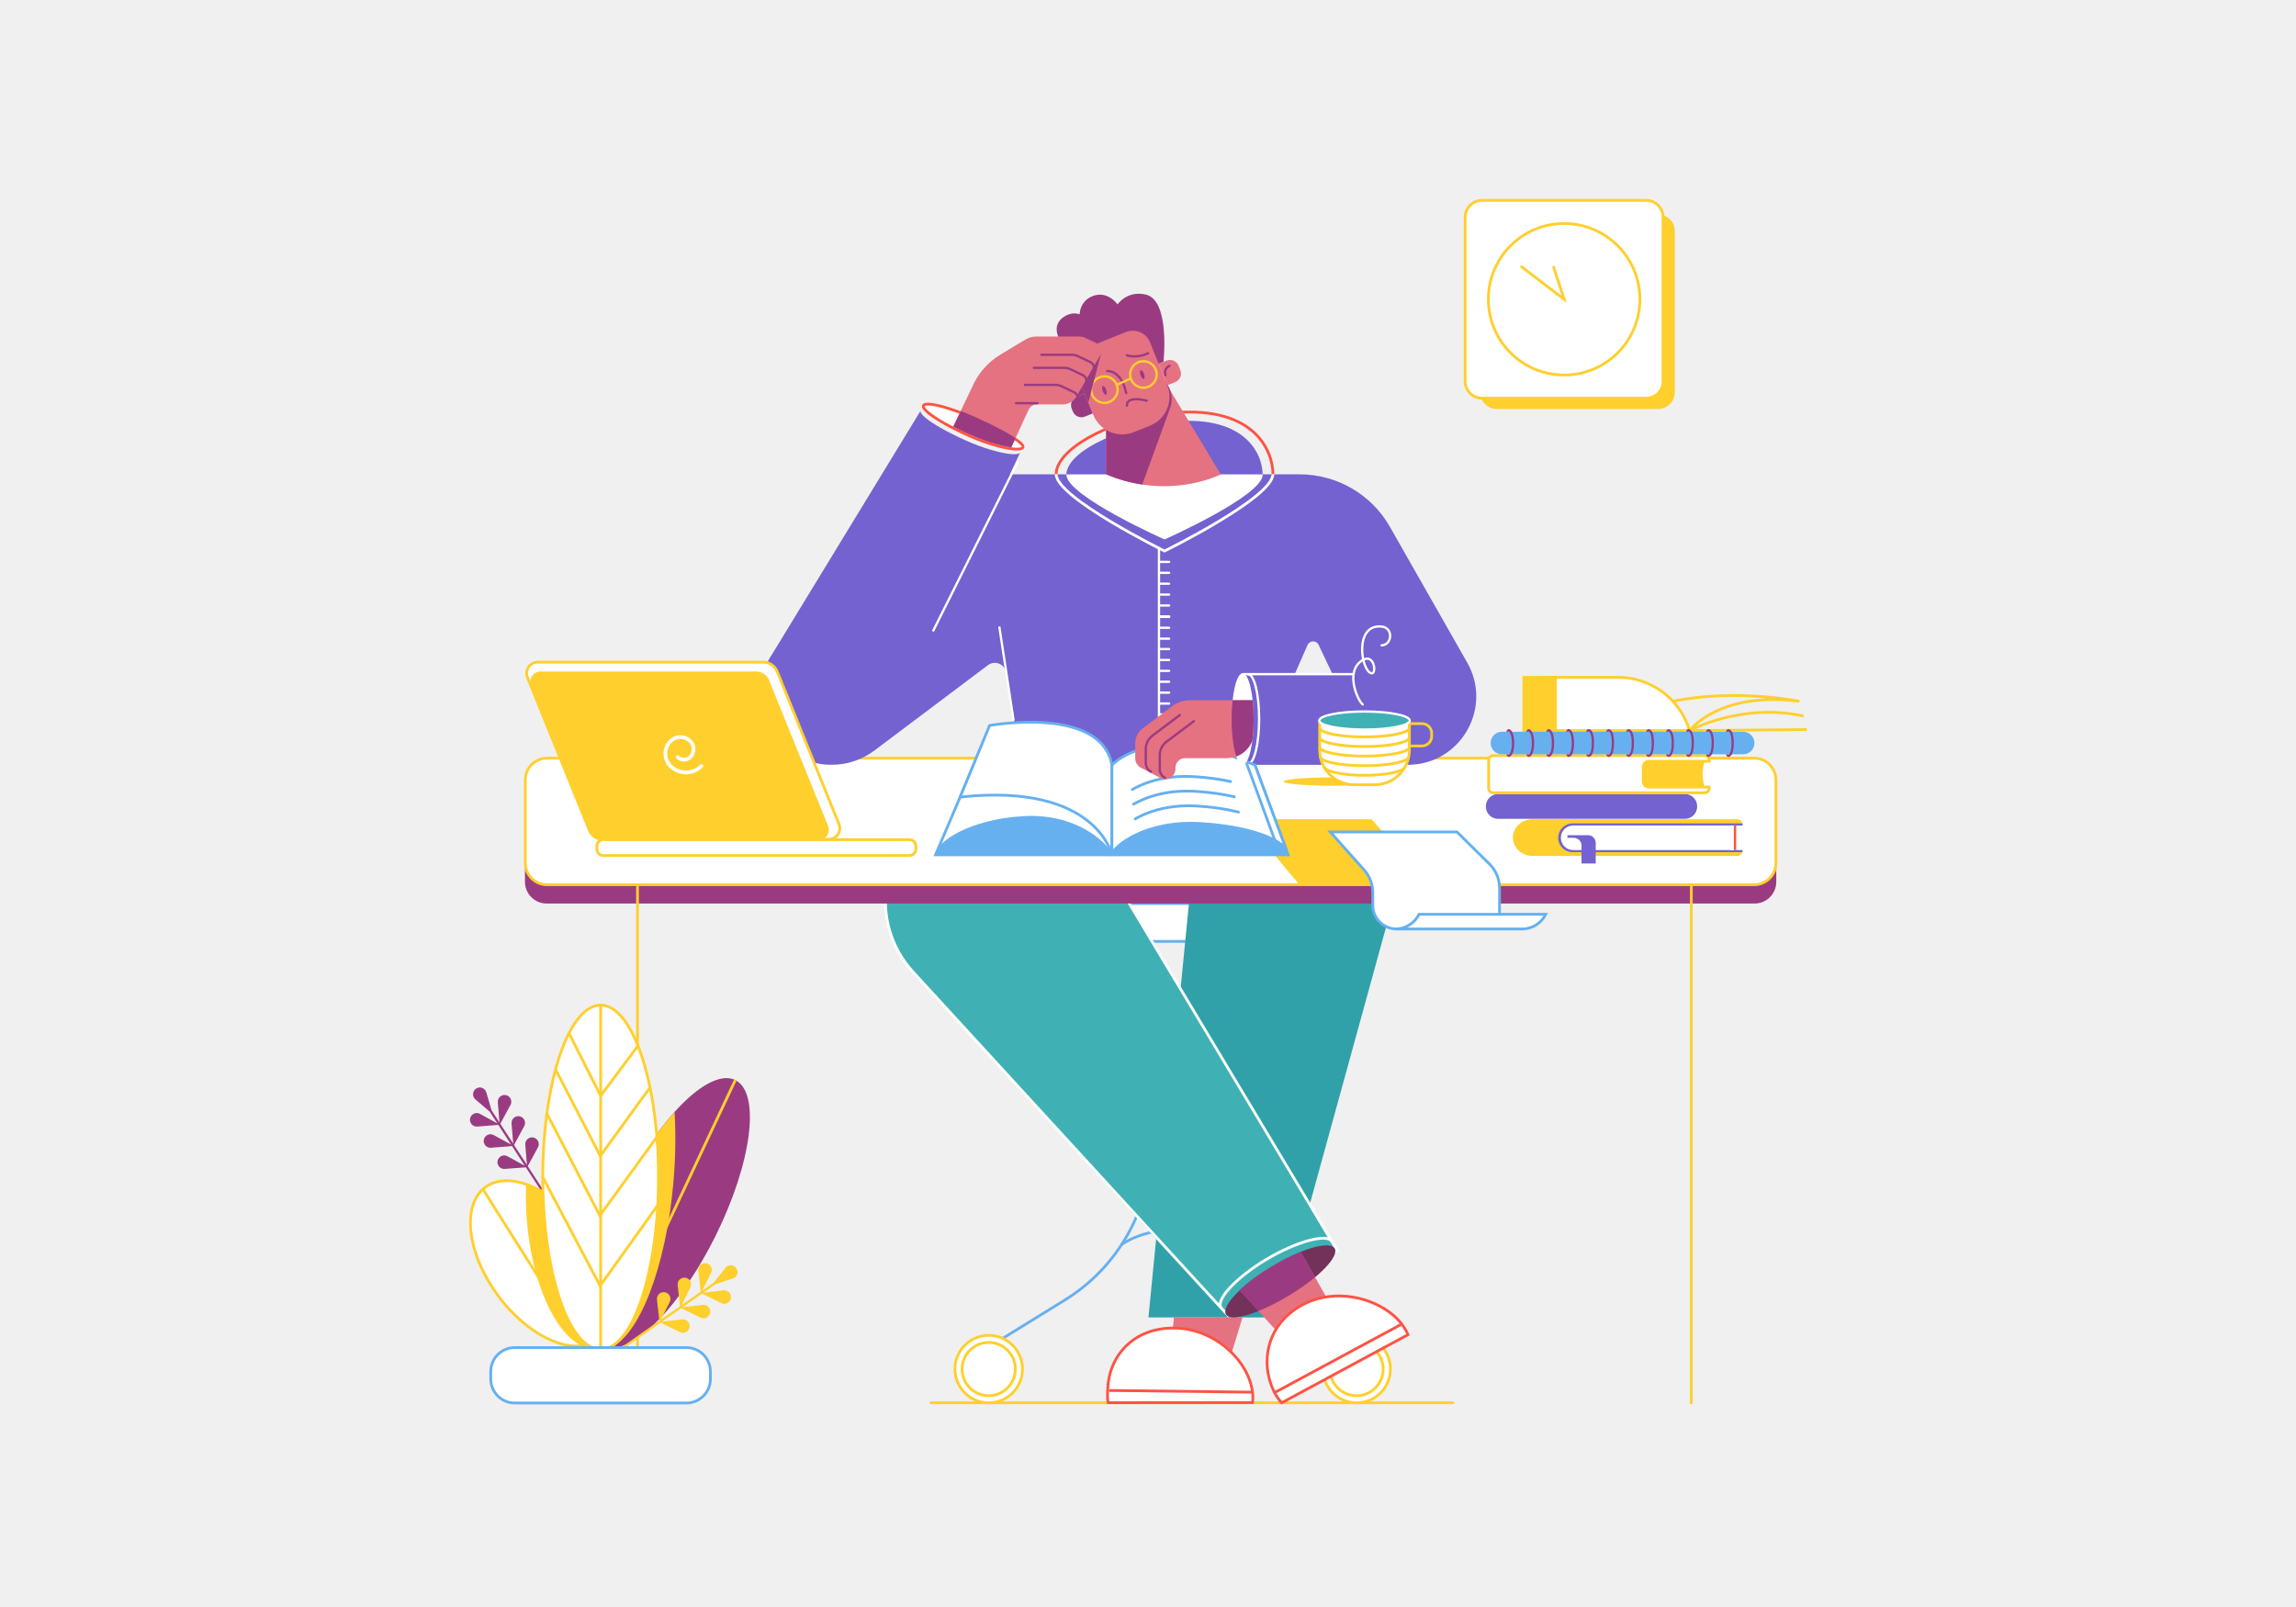
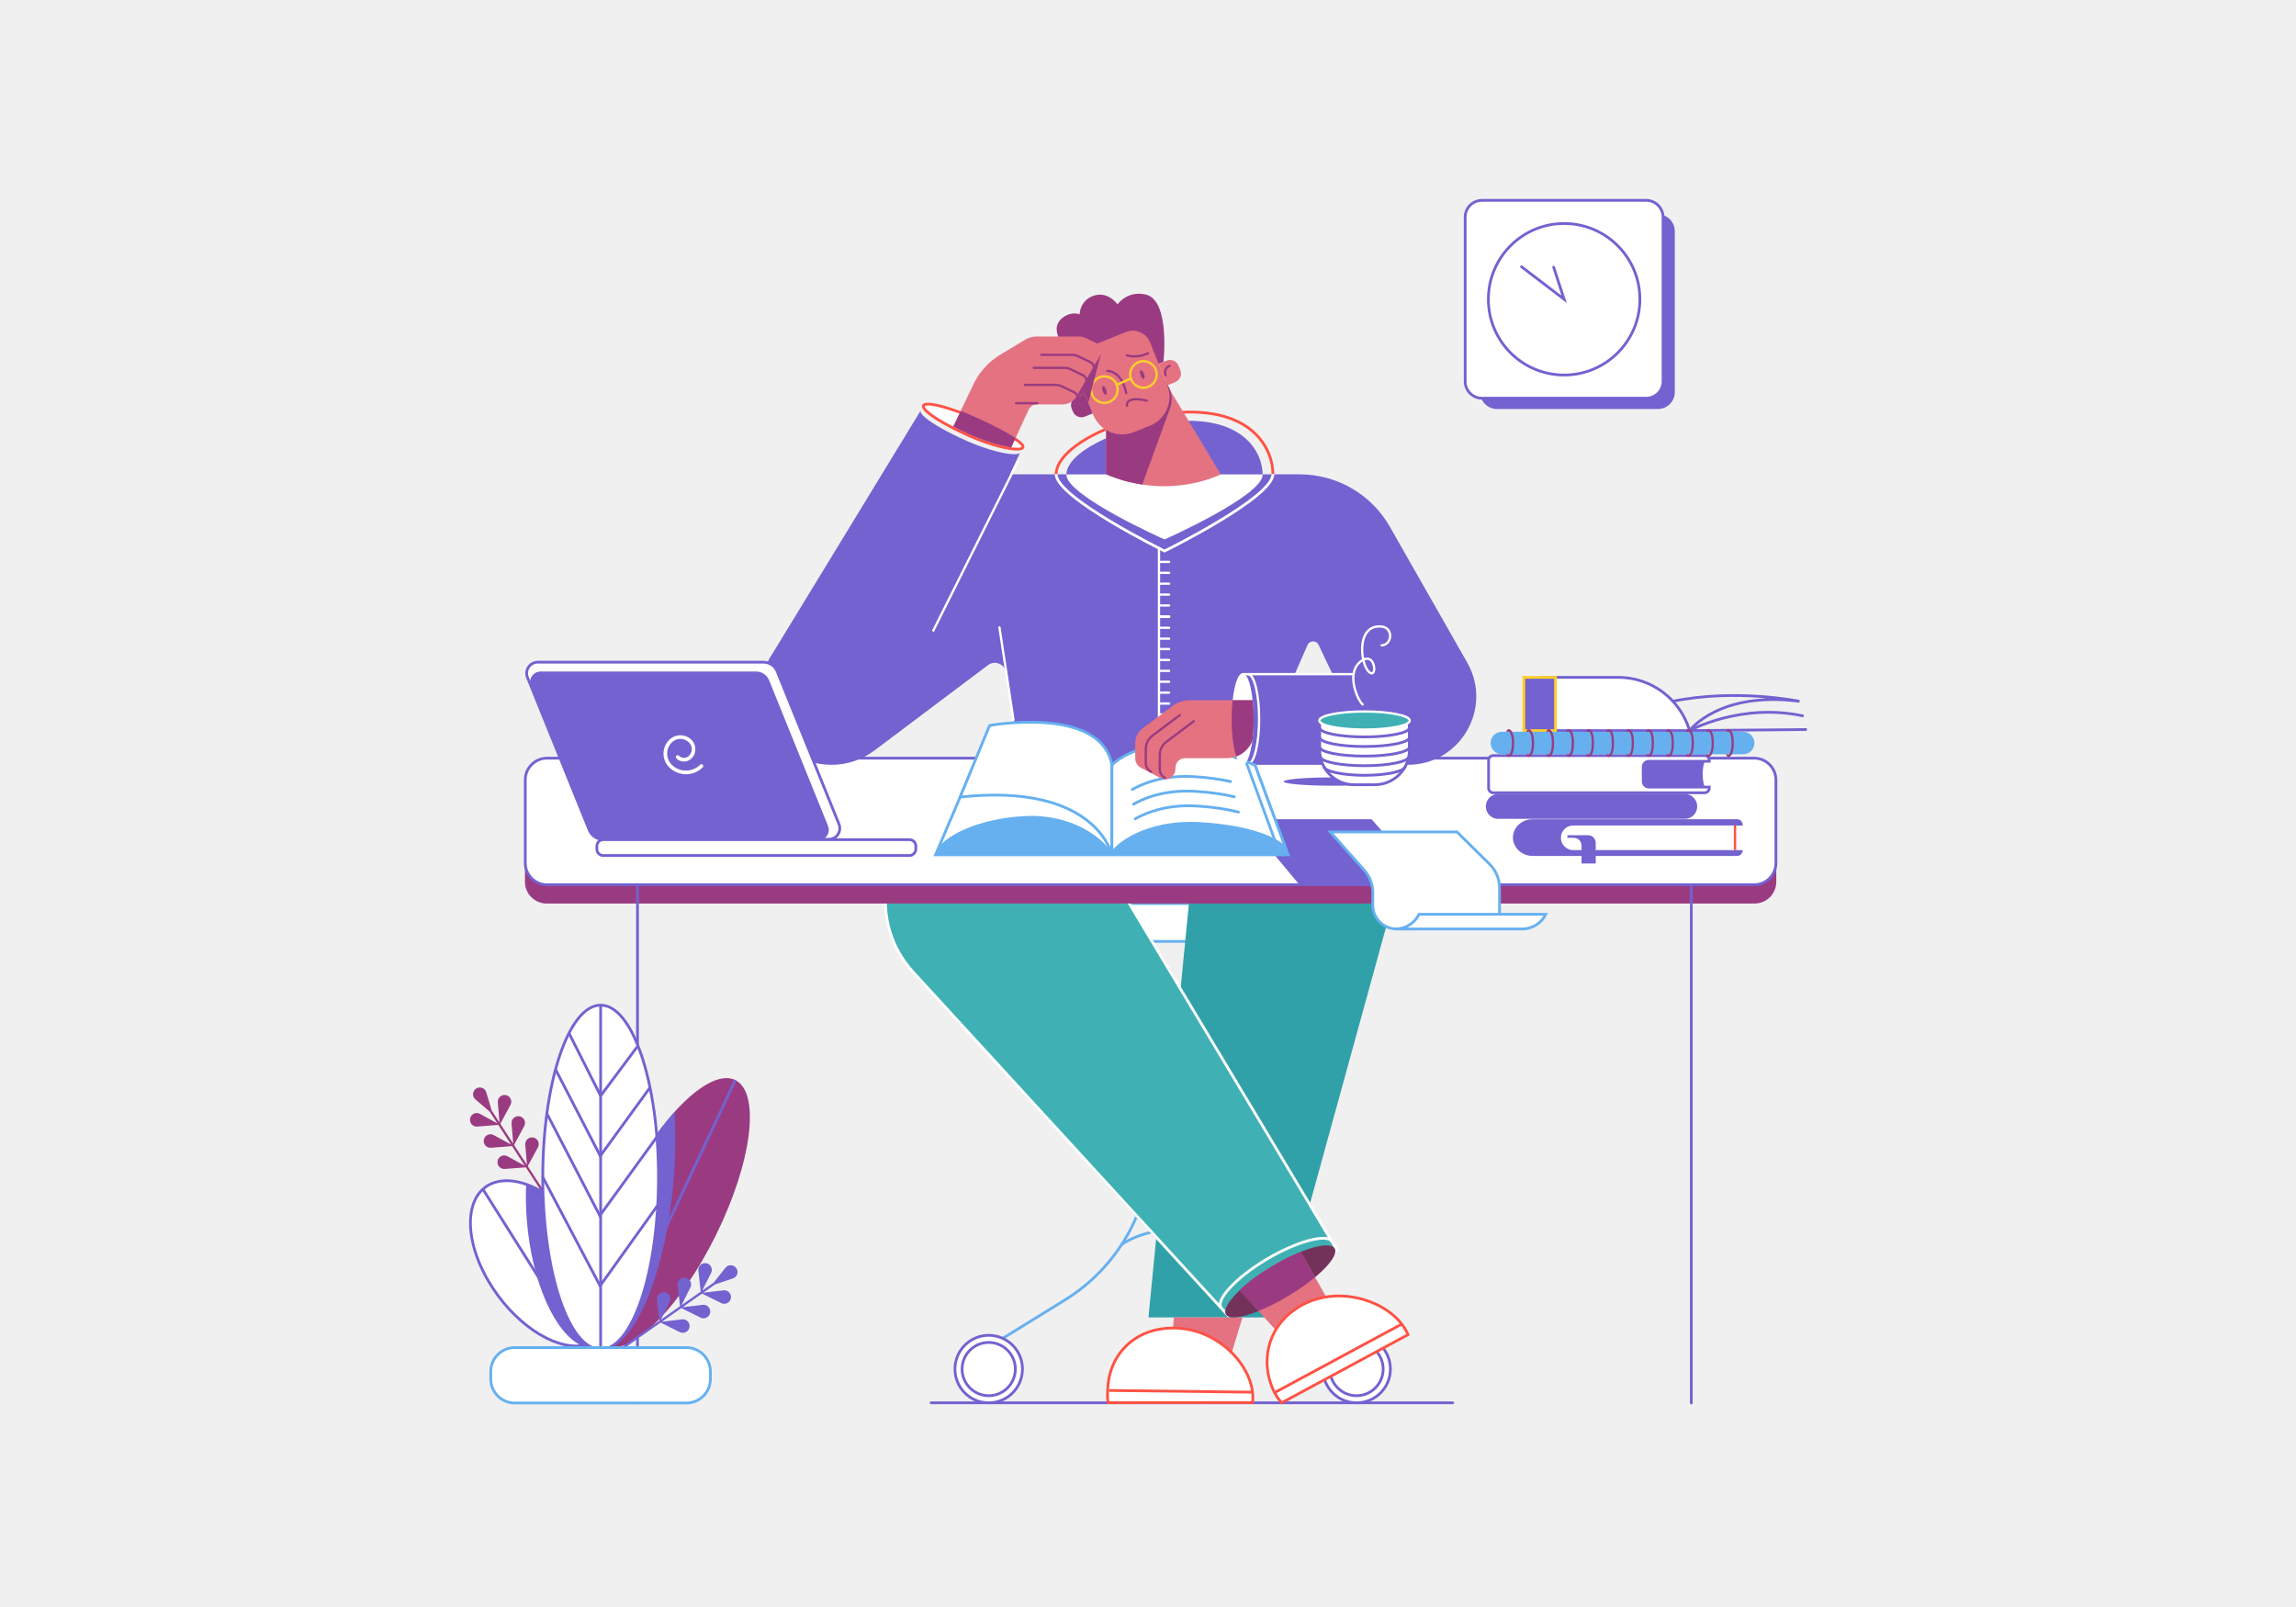
<svg xmlns="http://www.w3.org/2000/svg" version="1.1" id="Слой_1" x="0px" y="0px" viewBox="0 0 5000 3500" style="enable-background:new 0 0 5000 3500;" xml:space="preserve">
  <style type="text/css">
- 	.st0{fill:none;stroke:#FFCF2D;stroke-width:6;stroke-linecap:round;stroke-miterlimit:10;}
+ 	.st0{fill:none;stroke:#7362d0;stroke-width:6;stroke-linecap:round;stroke-miterlimit:10;}
	.st1{fill:none;stroke:#66B0F0;stroke-width:6;stroke-linecap:round;stroke-linejoin:round;stroke-miterlimit:10;}
	.st2{fill:#FFFFFF;stroke:#66B0F0;stroke-width:6;stroke-miterlimit:10;}
- 	.st3{fill:#FFFFFF;stroke:#FFCF2D;stroke-width:6;stroke-miterlimit:10;}
+ 	.st3{fill:#FFFFFF;stroke:#7362d0;stroke-width:6;stroke-miterlimit:10;}
	.st4{fill:#31A1A9;}
	.st5{fill:#E57281;}
	.st6{fill:#FFFFFF;stroke:#FE5244;stroke-width:6;stroke-miterlimit:10;}
	.st7{fill:none;stroke:#FE5244;stroke-width:6;stroke-miterlimit:10;}
	.st8{fill:#3FB1B5;}
	.st9{fill:none;stroke:#FFFFFF;stroke-width:6;stroke-miterlimit:10;}
	.st10{fill:#73325A;}
	.st11{fill:none;stroke:#FE5244;stroke-width:6;stroke-linecap:round;stroke-miterlimit:10;}
	.st12{fill:#9A3B82;}
- 	.st13{fill:#FFCF2D;}
- 	.st14{fill:none;stroke:#FFCF2D;stroke-width:6;stroke-miterlimit:10;}
+ 	.st13{fill:#7362d0;}
+ 	.st14{fill:none;stroke:#7362d0;stroke-width:6;stroke-miterlimit:10;}
	.st15{fill:#7362d0;}
- 	.st16{fill:#FFCF2D;stroke:#FFCF2D;stroke-width:6;stroke-miterlimit:10;}
+ 	.st16{fill:#7362d0;stroke:#FFCF2D;stroke-width:6;stroke-miterlimit:10;}
	.st17{fill:#FFFFFF;}
	.st18{fill:none;stroke:#FE5244;stroke-width:5;stroke-miterlimit:10;}
	.st19{fill:#66B0F0;}
	.st20{fill:none;stroke:#FFFFFF;stroke-width:5;stroke-linecap:round;stroke-miterlimit:10;}
	.st21{fill:none;stroke:#FFFFFF;stroke-width:5;stroke-miterlimit:10;}
	.st22{fill:#FFFFFF;stroke:#66B0F0;stroke-width:6;stroke-linejoin:round;stroke-miterlimit:10;}
	.st23{fill:none;stroke:#66B0F0;stroke-width:6;stroke-miterlimit:10;}
	.st24{fill:none;stroke:#9A3B82;stroke-width:5;stroke-linecap:round;stroke-miterlimit:10;}
	.st25{fill:none;stroke:#FFCF2D;stroke-width:5;stroke-linecap:round;stroke-miterlimit:10;}
	.st26{fill:#3FB1B5;stroke:#FFFFFF;stroke-width:5;stroke-miterlimit:10;}
</style>
  <g id="CHARACTER_x27_S_LEGS">
    <line id="SHADOW" class="st0" x1="2027.7" y1="3055.3" x2="3163.7" y2="3055.3" />
    <g id="CHAIR">
      <path class="st1" d="M2595.3,2050.4v445c0,137,71,264.2,187.6,336.1l164.1,101.2" />
      <path class="st1" d="M2506.4,2050.4v445c0,137-71,264.2-187.6,336.1l-164.1,101.2" />
      <path class="st2" d="M2446.7,2050.4h200.1c17.7,0,32-14.3,32-32v-50.5h-264.1v50.5C2414.7,2036.1,2429,2050.4,2446.7,2050.4z" />
      <path class="st3" d="M2954.4,3055.3c-40.6,0-73.5-32.9-73.5-73.5c0-40.6,32.9-73.5,73.5-73.5c40.6,0,73.5,32.9,73.5,73.5    C3027.9,3022.4,2995,3055.3,2954.4,3055.3" />
      <path class="st3" d="M2153.1,3055.3c-40.6,0-73.5-32.9-73.5-73.5c0-40.6,32.9-73.5,73.5-73.5c40.6,0,73.5,32.9,73.5,73.5    C2226.6,3022.4,2193.7,3055.3,2153.1,3055.3" />
      <path class="st3" d="M2153.1,3039.8c-32,0-58-26-58-58s26-58,58-58c32,0,58,26,58,58S2185.1,3039.8,2153.1,3039.8" />
      <path class="st3" d="M2954.1,3039.8c-32,0-58-26-58-58s26-58,58-58c32,0,58,26,58,58S2986.1,3039.8,2954.1,3039.8" />
      <path class="st1" d="M2442.8,2710.4c0,0,95.2-69.8,216.3,0" />
    </g>
    <g id="RIGHT_LEG">
      <path class="st4" d="M2593,1928l-92,941.3h283.5l233.1-847c42.9-138.2-49.4-278.8-193.1-279.1h-20    C2698.1,1742.9,2607.9,1821.8,2593,1928z" />
      <path class="st5" d="M2556.4,2869.3h149.4l-23.5,76.9c-29.5-29.4-70.6-50.6-115.5-53.3c-4.2-0.3-8.3-0.4-12.4-0.4L2556.4,2869.3z" />
      <path class="st6" d="M2727.8,3054.7c7.8-72.4-68.6-156.2-161.1-161.9c-92.5-5.7-149.6,55.4-154.1,128c-0.7,11-1.7,24.4,0.7,34.2    L2727.8,3054.7z" />
      <polyline class="st7" points="2415.3,3028.4 2415.3,3028.4 2727.8,3032.1   " />
    </g>
    <g id="LEFT_LEG">
      <path class="st8" d="M2673.6,2869.3l236.5-144l-528.8-885.9c-66.9-106.1-236.7-138.9-343.8-73.7l0,0    c-123.5,75.2-147.7,244.3-50.3,351.1L2673.6,2869.3z" />
      <path class="st9" d="M2674.6,2865.3l237.5-142l-529.8-883.9c-66.9-106.1-236.7-138.9-343.8-73.7l0,0    c-123.5,75.2-147.7,244.3-50.3,351.1L2674.6,2865.3z" />
      <path class="st10" d="M2906.4,2719c-10.5-17.4-72,0.3-137.4,39.7c-65.4,39.3-109.7,86.7-99.2,104.1s71.8-1.7,137.2-41    C2872.3,2782.5,2916.8,2736.5,2906.4,2719z" />
      <path class="st5" d="M2892,2831.6l-110.4,69.4l-31.2-35l-9.5-10.7l-39.6-44.4c17-17.4,40.3-35.8,67.8-52.2    c22.2-13.3,44.1-23.9,63.9-31.1l30.9,54.3l6.8,11.9L2892,2831.6z" />
      <path class="st6" d="M3066.2,2906.9l-275,148.3h0c-6.9-7.4-12.8-16.1-17.5-26c-4-8.3-7.1-17-9.5-25.8    c-16.2-60.8,6.7-130.5,79.8-165.3c64.5-30.7,144.8-13.1,191.2,27.3C3048.9,2877.5,3059.7,2891.6,3066.2,2906.9z" />
      <line class="st11" x1="3051.5" y1="2884.4" x2="2776.4" y2="3032.7" />
      <path class="st12" d="M2863.7,2781.8c-15.8,13.2-35.2,27-56.9,40c-23.2,14-46,25.4-66.1,33.5l-41.6-44.4    c17-17.4,42.3-35.8,69.8-52.2c22.2-13.3,44.1-24.9,63.9-32.1L2863.7,2781.8z" />
      <path class="st9" d="M2900.3,2703.6c-10.5-17.4-76.9-0.1-143.4,39.9c-66.5,40-108.7,86.9-98.2,104.3" />
    </g>
  </g>
  <g id="TABLE">
    <path class="st12" d="M3820.9,1967.9c26.1,0,47.3-21.2,47.3-47.3v-181c0-26.1-21.2-47.3-47.3-47.3H1190.5   c-26.1,0-47.3,21.2-47.3,47.3v181c0,26.1,21.2,47.3,47.3,47.3H3820.9z" />
    <path class="st3" d="M3820.1,1651.3H1191.2c-26.1,0-47.3,21.2-47.3,47.3v181c0,26.1,21.2,47.3,47.3,47.3h2628.9   c26.1,0,47.3-21.2,47.3-47.3v-181C3867.4,1672.5,3846.2,1651.3,3820.1,1651.3z" />
    <line class="st0" x1="3683.2" y1="1927.1" x2="3683.2" y2="3055.7" />
    <line class="st0" x1="1388.3" y1="1927.1" x2="1388.3" y2="3055.7" />
  </g>
  <g id="PLANT">
    <g>
      <g>
        <path class="st12" d="M1301.9,2774.8l-4.2,2.7l-152.6-235.1l-45.9,3.5c-9.8,0.8-17.6-8.1-15.6-17.8c2.1-9.6,12.8-14.6,21.5-9.8     l37.7,20.7l-27.7-42.8l-45.9,3.6c-9.8,0.8-17.6-8.2-15.5-17.8c2.1-9.6,12.8-14.6,21.5-9.8l37.7,20.6l-27.7-42.8l-45.9,3.6     c-9.8,0.8-17.6-8.2-15.5-17.8c2.1-9.6,12.8-14.6,21.5-9.8l37.7,20.7l-16.7-25.7l-31-26.5c-7.5-6.4-6.7-18.2,1.5-23.6     c8.3-5.4,19.4-1.3,22.2,8.2l11.5,39.1l17.2,26.5l-3.6-44c-0.8-9.8,8.1-17.6,17.7-15.6c9.6,2,14.6,12.8,9.9,21.4l-22.2,41     l28.1,43.3l-3.6-43.9c-0.8-9.8,8.1-17.6,17.7-15.6c9.6,2,14.6,12.8,9.9,21.4l-22.2,41l28.1,43.3l-3.6-43.9     c-0.8-9.8,8.1-17.7,17.7-15.6c9.6,2,14.6,12.8,9.9,21.4l-22.2,41L1301.9,2774.8z" />
      </g>
    </g>
    <g>
      <path class="st12" d="M1558.3,2691.7c-73.3,147.7-172.3,250.4-230.8,243.3c-4.8-0.6-9.3-1.9-13.5-4    c-55.6-27.6-36.4-179.5,43-339.3c34-68.5,73.5-127.2,111.9-169.9c51.3-56.9,100.6-85.2,132.4-69.4    C1656.9,2380,1637.6,2531.9,1558.3,2691.7z" />
      <path class="st13" d="M1466.5,2575c-16.3,187.2-76.2,338.2-138.9,360c-4.8-0.6-9.3-1.9-13.5-4c-55.6-27.6-36.4-179.5,43-339.3    c34-68.5,73.5-127.2,111.9-169.9C1471.8,2468.9,1471.2,2520.8,1466.5,2575z" />
      <line class="st14" x1="1601.3" y1="2352.4" x2="1327.6" y2="2935" />
    </g>
    <g>
      <g>
        <path class="st13" d="M1596.1,2784.4l-38.7,13l-25.8,18.1l43.8-5.2c9.8-1.2,17.9,7.4,16.3,17.1v0c-1.7,9.7-12.2,15.1-21.1,10.7     l-41.8-20.7l-42.3,29.7l43.8-5.2c9.8-1.2,17.9,7.4,16.3,17.1c-1.7,9.7-12.2,15.1-21.1,10.7l-41.8-20.7l-42.2,29.7l43.8-5.2     c9.8-1.2,17.9,7.4,16.2,17.1c-1.7,9.7-12.2,15.1-21.1,10.7l-41.8-20.7l-77.3,54.3h-8.7l83.3-58.5l-5.2-45.7     c-1.1-9.8,7.5-17.9,17.2-16.2c9.7,1.7,15,12.3,10.6,21.1l-19.3,38.5l41.7-29.3l-5.2-45.7c-1.1-9.8,7.5-17.9,17.2-16.2     c9.7,1.7,15,12.3,10.6,21.1l-19.2,38.4l41.7-29.3l-5.2-45.7c-1.1-9.8,7.5-17.9,17.2-16.2c9.7,1.7,15,12.3,10.6,21.1l-19.3,38.5     l25.1-17.6l25.3-32c6.1-7.7,18-7.4,23.6,0.7C1609.2,2770,1605.5,2781.3,1596.1,2784.4z" />
      </g>
    </g>
    <g>
      <path class="st3" d="M1282.4,2927.2c-5,1.7-10.3,2.9-15.7,3.6c-63,8.2-150-50.6-202.6-139.9c-57.1-97-51.9-193.2,11.6-215    c20.6-7.1,44.9-5.4,70.1,3.4c52.6,18.3,109.6,67.3,148.2,132.8C1351,2809.2,1345.8,2905.4,1282.4,2927.2z" />
      <path class="st13" d="M1282.4,2927.2c-5,1.7-10.3,2.9-15.7,3.6c-58.2-26.4-108.8-138.2-119.5-274c-2.1-26.8-2.5-52.8-1.4-77.5    c52.6,18.3,109.6,67.3,148.2,132.8C1351,2809.2,1345.8,2905.4,1282.4,2927.2z" />
      <line class="st14" x1="1051.6" y1="2590" x2="1266.6" y2="2930.8" />
    </g>
    <g>
      <ellipse class="st3" cx="1308" cy="2564.1" rx="126" ry="374.9" />
      <line class="st14" x1="1308" y1="2189.1" x2="1308" y2="2939" />
      <polyline class="st0" points="1388.3,2279 1308,2386.6 1239.9,2251.8   " />
      <polyline class="st0" points="1414.4,2370.2 1307.2,2517.6 1210.8,2331.1   " />
      <polyline class="st0" points="1431.1,2475.4 1306.2,2647.6 1192.1,2427.6   " />
      <polyline class="st0" points="1438.9,2615.8 1306.8,2800.6 1182.3,2564.4   " />
    </g>
    <path class="st2" d="M1494.8,3055.7h-373.9c-28.8,0-52.2-23.4-52.2-52.2v-16.3c0-28.8,23.4-52.2,52.2-52.2h373.9   c28.8,0,52.2,23.4,52.2,52.2v16.3C1547,3032.4,1523.6,3055.7,1494.8,3055.7z" />
  </g>
  <g id="BOOKS">
    <path class="st15" d="M3696,1756.4L3696,1756.4c0,14.9-11.9,27-26.5,27h-407.3c-14.7,0-26.5-12.1-26.5-27l0,0   c0-14.9,11.9-27,26.5-27h407.3C3684.1,1729.4,3696,1741.5,3696,1756.4z" />
    <g>
      <path class="st3" d="M3524.1,1475.2h-166.7v116h322v0C3659,1522.4,3595.8,1475.2,3524.1,1475.2z" />
      <polygon class="st16" points="3387.4,1475.2 3387.4,1591.2 3318.4,1591.3 3318.4,1475.2   " />
      <path class="st14" d="M3934.7,1588.9l-255.3,2.3c0,0,63.9-86.6,239.3-63.7c0,0-137.2-28.6-276.4,0" />
      <path class="st14" d="M3679.4,1591.2c0,0,111.9-61.5,248.3-31.7" />
    </g>
    <g>
      <path class="st13" d="M3707.9,1686.1c0,10.9,1.7,20.8,4.4,28.1h-122.5c-6.3,0-11.5-5.5-11.5-12.2v-31.7c0-6.8,5.1-12.2,11.5-12.2    h122.5C3709.6,1665.3,3707.9,1675.2,3707.9,1686.1z" />
      <path class="st17" d="M3578.4,1670.3v31.7c0,6.8,5.5,12.2,12.2,12.2h131.6v2.3c0,5.6-4.5,10.1-10.1,10.1h-460.3    c-5.6,0-10.1-4.5-10.1-10.1v-60.8c0-5.6,4.5-10.1,10.1-10.1h460.3c5.6,0,10.1,4.5,10.1,10.1v2.3h-131.6    C3583.9,1658.1,3578.4,1663.5,3578.4,1670.3z" />
      <path class="st14" d="M3578.4,1670.3v31.7c0,6.8,5.5,12.2,12.2,12.2h131.6v2.3c0,5.6-4.5,10.1-10.1,10.1h-460.3    c-5.6,0-10.1-4.5-10.1-10.1v-60.8c0-5.6,4.5-10.1,10.1-10.1h460.3c5.6,0,10.1,4.5,10.1,10.1v2.3h-131.6    C3583.9,1658.1,3578.4,1663.5,3578.4,1670.3z" />
    </g>
    <g>
      <path class="st13" d="M3406.9,1805.1c-4.8,4.5-7.8,12.7-7.8,19.6c0,13.7,12,27.8,26.8,27.8h368.8l0,0c0,6.4-5.2,11.7-11.7,11.7    h-445.1c-11.9,0-22.7-4.5-30.5-11.7c-7.8-7.2-12.7-17.2-12.7-28.3c0-22.1,19.3-40,43.2-40H3783c6.4,0,11.7,5.2,11.7,11.7v2.1    h-368.8C3418.4,1797.9,3411.7,1800.7,3406.9,1805.1z" />
      <path class="st15" d="M3768,1797.9v53.6h26.6v4.5h-370c-4.1,0-8.1-0.8-11.7-2.3c0,0,0,0,0,0c-3.9-1.6-7.5-3.9-10.4-6.9    c-5.7-5.7-9.2-13.5-9.2-22.1c0-17.3,14-31.3,31.3-31.3h370v4.5H3768z" />
      <path class="st17" d="M3778.3,1797.9v53.6h-352.4c-14.8,0-26.8-12-26.8-26.8c0-7.4,3-14.1,7.8-19c4.8-4.8,11.5-7.8,18.9-7.8    H3778.3z" />
      <line class="st18" x1="3778.3" y1="1797.9" x2="3778.3" y2="1851.5" />
      <path class="st15" d="M3475,1835.9v44.7h-30.9v-39c0-9.3-7.5-16.9-16.9-16.9h-13.8v-5.7h44.7C3467.5,1819,3475,1826.6,3475,1835.9    z" />
    </g>
    <g>
      <path class="st19" d="M3796.1,1593.7h-525.4c-13.6,0-24.6,11-24.6,24.6l0,0c0.1,13.5,11,24.5,24.6,24.5h525.4    c13.6,0,24.6-11,24.6-24.6v0C3820.6,1604.7,3809.6,1593.7,3796.1,1593.7z" />
      <g>
        <g>
          <path class="st12" d="M3676.9,1642.9h-5.3c0.6,1.6,2.1,5.6,5.4,5.6c2,0,11.8-1.5,11.8-30.2c0-10.2-1.2-18-3.6-23.3      c-2.9-6.3-6.7-7-8.1-7c-3.4,0-4.9,4.1-5.5,5.7h5.3c0.2-0.4,0.4-0.6,0.5-0.7c1.8,0.5,6.6,5.5,6.6,25.3s-4.8,24.7-6.6,25.3      C3677.2,1643.4,3677,1643.2,3676.9,1642.9z" />
        </g>
        <g>
          <path class="st12" d="M3720.3,1642.9h-5.3c0.6,1.6,2.1,5.6,5.4,5.6c2,0,11.8-1.5,11.8-30.2c0-10.2-1.2-18-3.6-23.3      c-2.9-6.3-6.7-7-8.1-7c-3.4,0-4.9,4.1-5.5,5.7h5.3c0.2-0.4,0.4-0.6,0.5-0.7c1.8,0.5,6.6,5.5,6.6,25.3s-4.8,24.7-6.6,25.3      C3720.7,1643.4,3720.5,1643.2,3720.3,1642.9z" />
        </g>
        <g>
          <path class="st12" d="M3763.8,1642.9h-5.3c0.6,1.6,2.1,5.6,5.4,5.6c2.8,0,11.8-2.2,11.8-30.2c0-28.1-9-30.2-11.8-30.2      c-3.4,0-4.9,4.1-5.5,5.7h5.3c0.2-0.4,0.4-0.6,0.5-0.7c2,0.5,6.6,5.7,6.6,25.3c0,12-1.7,18.2-3.2,21.4c-1.2,2.6-2.5,3.7-3.4,3.9      C3764.1,1643.4,3764,1643.2,3763.8,1642.9z" />
        </g>
        <g>
          <path class="st12" d="M3546.4,1642.9h-5.3c0.6,1.6,2.1,5.6,5.4,5.6c2,0,11.8-1.5,11.8-30.2c0-28.1-9-30.2-11.8-30.2      c-3.4,0-4.9,4.1-5.5,5.7h5.3c0.2-0.4,0.4-0.6,0.5-0.7c2,0.5,6.6,5.7,6.6,25.3c0,19.8-4.8,24.7-6.6,25.3      C3546.8,1643.4,3546.6,1643.2,3546.4,1642.9z" />
        </g>
        <g>
          <path class="st12" d="M3589.9,1642.9h-5.3c0.6,1.6,2.1,5.6,5.4,5.6c1.9,0,5.4-0.8,8.1-6.4c2.4-5.1,3.7-13.1,3.7-23.8      c0-10.7-1.2-18.7-3.7-23.8c-2.7-5.6-6.2-6.4-8.1-6.4c-3.4,0-4.9,4.1-5.5,5.7h5.3c0.2-0.4,0.4-0.6,0.5-0.7      c1.2,0.2,2.4,1.5,3.4,3.6c1.4,3,3.2,9.2,3.2,21.7c0,12.4-1.7,18.6-3.2,21.7c-1,2.1-2.3,3.4-3.4,3.6      C3590.2,1643.4,3590.1,1643.2,3589.9,1642.9z" />
        </g>
        <g>
          <path class="st12" d="M3633.4,1642.9h-5.3c0.6,1.6,2.1,5.6,5.4,5.6c2.8,0,11.8-2.2,11.8-30.2c0-28.8-9.8-30.2-11.8-30.2      c-3.4,0-4.9,4.1-5.5,5.7h5.3c0.2-0.4,0.4-0.6,0.5-0.7c1.8,0.5,6.6,5.5,6.6,25.3c0,19.6-4.6,24.8-6.6,25.3      C3633.7,1643.4,3633.6,1643.2,3633.4,1642.9z" />
        </g>
        <g>
          <path class="st12" d="M3416,1642.9h-5.3c0.6,1.6,2.1,5.6,5.4,5.6c1.5,0,5.3-0.7,8.1-7c2.4-5.2,3.6-13.1,3.6-23.3      c0-9.4-1.3-17.3-3.6-22.7c-2.1-4.8-5.1-7.6-8.2-7.6c-3.4,0-4.9,4.1-5.5,5.7h5.3c0.2-0.3,0.3-0.6,0.4-0.7c0.6,0.3,2,1.4,3.4,4.6      c1.5,3.3,3.2,9.6,3.2,20.6c0,19.8-4.8,24.7-6.6,25.3C3416.3,1643.4,3416.2,1643.2,3416,1642.9z" />
        </g>
        <g>
          <path class="st12" d="M3459.5,1642.9h-5.3c0.6,1.6,2.1,5.6,5.4,5.6c1.5,0,5.3-0.7,8.1-7c2.4-5.2,3.6-13.1,3.6-23.3      c0-28.1-9-30.2-11.8-30.2c-3.4,0-4.9,4.1-5.5,5.7h5.3c0.2-0.4,0.4-0.6,0.5-0.7c2,0.5,6.6,5.7,6.6,25.3c0,19.8-4.8,24.7-6.6,25.3      C3459.8,1643.4,3459.7,1643.2,3459.5,1642.9z" />
        </g>
        <g>
          <path class="st12" d="M3503,1642.9h-5.3c0.6,1.6,2.1,5.6,5.4,5.6c2.8,0,11.8-2.2,11.8-30.2c0-10.7-1.2-18.7-3.7-23.8      c-2.7-5.6-6.2-6.4-8.1-6.4c-3.4,0-4.9,4.1-5.5,5.7h5.3c0.2-0.4,0.4-0.6,0.5-0.7c1.2,0.2,2.4,1.5,3.4,3.6c1.4,3,3.2,9.2,3.2,21.7      c0,19.6-4.6,24.8-6.6,25.3C3503.3,1643.4,3503.1,1643.2,3503,1642.9z" />
        </g>
        <g>
          <path class="st12" d="M3285.6,1642.9h-5.3c0.6,1.6,2.1,5.6,5.4,5.6c3.1,0,6-2.8,8.2-7.6c2.4-5.4,3.6-13.2,3.6-22.7      c0-11.1-2-18.1-3.6-22c-2.2-5.2-5.2-8.2-8.2-8.2c-3.4,0-4.9,4.1-5.5,5.7h5.3c0.2-0.3,0.3-0.5,0.4-0.7c0.7,0.4,2.2,1.8,3.6,5.6      c1.4,3.5,3,9.7,3,19.6c0,11.1-1.7,17.3-3.2,20.7c-1.4,3.2-2.8,4.3-3.4,4.6C3285.9,1643.4,3285.7,1643.2,3285.6,1642.9z" />
        </g>
        <g>
          <path class="st12" d="M3329,1642.9h-5.3c0.6,1.6,2.1,5.6,5.4,5.6c3.1,0,6-2.8,8.2-7.6c2.4-5.4,3.6-13.2,3.6-22.7      c0-19.6-6.1-30.2-11.8-30.2c-3.4,0-4.9,4.1-5.5,5.7h5.3c0.2-0.3,0.3-0.5,0.4-0.7c0.7,0.4,2.1,1.8,3.6,5.4c1.4,3.4,3,9.7,3,19.8      c0,11.1-1.7,17.3-3.2,20.7c-1.4,3.2-2.8,4.3-3.4,4.6C3329.3,1643.4,3329.2,1643.2,3329,1642.9z" />
        </g>
        <g>
          <path class="st12" d="M3372.5,1642.9h-5.3c0.6,1.6,2.1,5.6,5.4,5.6c1.5,0,5.2-0.7,8.2-7.4c2.4-5.4,3.6-13.1,3.6-22.8      c0-9.4-1.3-17.3-3.6-22.7c-2.1-4.8-5.1-7.6-8.2-7.6c-3.4,0-4.9,4.1-5.5,5.7h5.3c0.2-0.3,0.3-0.6,0.4-0.7c0.6,0.3,2,1.4,3.4,4.6      c1.5,3.3,3.2,9.6,3.2,20.6c0,11.3-1.7,17.5-3.2,20.8c-1.4,3.1-2.8,4.2-3.4,4.4C3372.8,1643.4,3372.7,1643.2,3372.5,1642.9z" />
        </g>
      </g>
    </g>
  </g>
  <g id="CLOCK">
    <path class="st13" d="M3610.5,890.8h-350.6c-20.3,0-36.7-16.4-36.7-36.7V503.5c0-20.3,16.4-36.7,36.7-36.7h350.6   c20.3,0,36.7,16.4,36.7,36.7v350.6C3647.2,874.4,3630.7,890.8,3610.5,890.8z" />
    <path class="st3" d="M3584.9,867.3h-357.5c-20.3,0-36.7-16.4-36.7-36.7V473.1c0-20.3,16.4-36.7,36.7-36.7h357.5   c20.3,0,36.7,16.4,36.7,36.7v357.5C3621.6,850.9,3605.2,867.3,3584.9,867.3z" />
    <circle class="st14" cx="3406.2" cy="651.8" r="165" />
    <polyline class="st0" points="3313.4,581 3406.2,651.8 3383.4,581.9  " />
  </g>
  <g id="PAPER">
    <polygon class="st13" points="3112.4,1926.9 2829.7,1926.9 2711,1784.3 2986.9,1784.3  " />
    <g>
      <g>
        <path class="st2" d="M3265.5,1934.3v88l-224,0.9c-28.7,0.1-52-23.1-52-51.8v-27.3c0-18.2-6.7-35.7-18.7-49.2l-73.9-83h275.9     l70.6,69.7C3257.6,1895.5,3265.5,1914.4,3265.5,1934.3z" />
      </g>
      <path class="st2" d="M3366.3,1991.3c-9.5,19-29.1,32-51.8,32h-276c22.6,0,42.2-13,51.8-32H3366.3z" />
    </g>
  </g>
  <g id="CHARACTER">
    <g id="HOODY">
      <path class="st15" d="M3195.2,1443.2l-168.4-295.8c-40.2-70.7-115.3-114.3-196.6-114.3h-630.7l22.1-47.7    c-1.8,3.9-11.3,4.9-25.8,2.9c-22.2-3-56-12.7-92-28.7c-20.6-9.1-39.3-18.6-54.8-27.4c-29.3-16.7-47-31.3-44.1-37.8l-322,528.1    c-70.7,103.1,3.1,243.2,128.1,243.2c16.8,0,33.4-2.7,49.2-8c15.8-5.3,30.7-13.1,44.1-23.2l247.3-185.9    c14.9-11.2,36.2-2.5,39.2,15.8l32.3,201.3h842.6C3180,1665.8,3251.7,1542.4,3195.2,1443.2z M2820.4,1466.3l27-61.4    c4.6-10.5,19.4-10.7,24.2-0.3l29.3,61.8H2820.4z" />
      <path class="st7" d="M2299.9,1032.9c0-51.7,106.7-115.6,236.1-131.9c194.1-24.3,236.1,80.2,236.1,131.9" />
      <path class="st15" d="M2749.7,1033.8c0,46.3-213.7,141.1-213.7,141.1s-213.7-94.8-213.7-141.1c0-46.3,101.6-99.9,218.7-114.2    C2709.5,899,2749.7,987.4,2749.7,1033.8z" />
      <path class="st17" d="M2749.7,1033.8c0,46.3-213.7,141.1-213.7,141.1s-213.7-94.8-213.7-141.1c0-0.2,0-0.4,0-0.6h427.4    C2749.7,1033.3,2749.7,1033.5,2749.7,1033.8z" />
      <path class="st9" d="M2772,1032.8c0,51.1-236,167.3-236,167.3s-236-116.1-236-167.3" />
      <path class="st20" d="M2718.1,1663.5c13.2,0,23.9-43.7,23.9-97.5s-10.7-97.5-23.9-97.5" />
      <line class="st21" x1="2216.7" y1="1005" x2="2031.6" y2="1375.1" />
      <line class="st20" x1="2176.5" y1="1366.6" x2="2207.1" y2="1568" />
      <g>
        <g>
          <line class="st20" x1="2526" y1="1223.8" x2="2546" y2="1223.8" />
          <line class="st20" x1="2526" y1="1247.6" x2="2546" y2="1247.6" />
          <line class="st20" x1="2526" y1="1271.3" x2="2546" y2="1271.3" />
          <line class="st20" x1="2526" y1="1295" x2="2546" y2="1295" />
          <line class="st20" x1="2526" y1="1318.7" x2="2546" y2="1318.7" />
          <line class="st20" x1="2526" y1="1342.5" x2="2546" y2="1342.5" />
          <line class="st20" x1="2526" y1="1343.6" x2="2546" y2="1343.6" />
          <line class="st20" x1="2526" y1="1367.3" x2="2546" y2="1367.3" />
          <line class="st20" x1="2526" y1="1391" x2="2546" y2="1391" />
          <line class="st20" x1="2526" y1="1413.6" x2="2546" y2="1413.6" />
          <line class="st20" x1="2526" y1="1437.4" x2="2546" y2="1437.4" />
          <line class="st20" x1="2526" y1="1461.1" x2="2546" y2="1461.1" />
          <line class="st20" x1="2526" y1="1484.8" x2="2546" y2="1484.8" />
          <line class="st20" x1="2526" y1="1508.5" x2="2546" y2="1508.5" />
          <line class="st20" x1="2526" y1="1532.3" x2="2546" y2="1532.3" />
          <line class="st20" x1="2526" y1="1556" x2="2546" y2="1556" />
          <line class="st20" x1="2526" y1="1579.7" x2="2546" y2="1579.7" />
          <line class="st20" x1="2526" y1="1603.4" x2="2546" y2="1603.4" />
          <line class="st20" x1="2526" y1="1604.6" x2="2546" y2="1604.6" />
          <line class="st20" x1="2526" y1="1628.3" x2="2546" y2="1628.3" />
          <line class="st20" x1="2526" y1="1652" x2="2546" y2="1652" />
        </g>
        <line class="st21" x1="2523.9" y1="1191.5" x2="2523.9" y2="1568" />
      </g>
      <line class="st20" x1="2706.5" y1="1468.3" x2="2947" y2="1468.3" />
    </g>
    <g id="BOOK">
      <polygon class="st2" points="2037.3,1861.8 2805.2,1861.8 2733,1666.5 2120.5,1666.5   " />
      <path class="st19" d="M2037.3,1861.8c0-27.6,73.2-77.5,192.1-84.3c127.3-7.2,194,72.8,192.1,84.3H2037.3z" />
      <path class="st22" d="M2421.4,1861.8c0,0-33.8-158-330.5-125.8l64.1-155.9c0,0,243-44.2,266.5,86.4L2421.4,1861.8z" />
      <path class="st22" d="M2800.7,1849.5c-17.7-24.5-85.9-50.1-187.5-55.9c-120.8-6.9-187,50.5-191.8,66.1l0-193.2    c0,0,86.2-98.4,311.6,0L2800.7,1849.5z" />
      <path class="st1" d="M2697,1768.7c-25.2-6.4-55.7-11.2-90.5-13.2c-17.3-1-33.4-0.5-48.2,1.1c-36.7,4.1-65.6,15.1-86.2,26.9" />
      <path class="st1" d="M2688.1,1735.4c-24.1-5.7-52.8-10-85.2-11.9c-17.3-1-33.4-0.5-48.2,1.1c-36.7,4.1-65.6,15.1-86.2,26.9" />
      <path class="st1" d="M2679.9,1702.2c-23-5.1-49.7-8.9-79.7-10.7c-17.3-1-33.4-0.5-48.2,1.1c-36.7,4.1-65.6,15.1-86.2,26.9" />
      <line class="st23" x1="2712.9" y1="1657.7" x2="2776.5" y2="1830.9" />
      <path class="st19" d="M2805.3,1861.8h-383.9v-2.1c4.8-15.6,71-73,191.8-66.1c101.6,5.8,169.8,31.4,187.5,55.9L2805.3,1861.8z" />
    </g>
    <g id="HEAD_1_">
      <g id="NECK">
        <path class="st5" d="M2658.5,1033.1c0,0-71.6,37.3-171,22.3h0c-24.7-3.7-51.2-10.7-78.6-22.3V912.7l128.8-80.2l19.3,32.1     L2658.5,1033.1z" />
        <path class="st12" d="M2544.8,842c7.7,14.3,9,31.3,3.4,46.6l-60.7,166.8h0c-24.7-3.7-51.2-10.7-78.6-22.3V912.7l129.4-82.7     L2544.8,842z" />
      </g>
      <path id="HAIR" class="st12" d="M2533.7,788.1c0,0,15.1-134.3-38.6-146.6c-41-9.4-61.4,21.5-61.4,21.5s-22.2-32.4-56.6-17.2    c-32.7,14.4-30.4,59.3-15.7,55.7s-14.2-32.4-45.1-11.1c-34.2,23.5,0,62.3,0,62.3s-25.3-12.2-37,12.7    c-14.5,30.9,68.3,97.5,68.3,97.5L2533.7,788.1z" />
      <g id="HEAD">
        <path id="HEAD_2_" class="st5" d="M2451.9,723.2l-85.9,34.5c-20.7,8.3-30.8,32-22.5,52.6l37.5,93.5     c13.8,34.5,53.4,51.3,87.8,37.5l35.7-14.3c34.5-13.8,51.3-53.4,37.5-87.8l-37.5-93.5C2496.2,725,2472.5,714.9,2451.9,723.2z" />
        <g id="EARS">
          <path class="st5" d="M2559.3,832.2l-17.3,7l-18.8-46.8l17.3-7c10.3-4.1,21.9,0.9,26,11.1l3.9,9.7      C2574.6,816.4,2569.6,828,2559.3,832.2z" />
          <path class="st12" d="M2362.4,907.4l17.3-7l-17.5-43.5l-17.3,7c-10.3,4.1-15.2,15.8-11.1,26l2.6,6.4      C2340.5,906.5,2352.1,911.5,2362.4,907.4z" />
          <path class="st24" d="M2538.2,817.2c-3.2-8.1,0.7-17.2,8.8-20.5" />
        </g>
        <g id="FACE">
          <path class="st24" d="M2454.1,773.9c0,0,20.3,7.6,46.1-4.6" />
          <path class="st24" d="M2411.2,808.1c0,0,30.3-3.1,41.3,47.9" />
          <path class="st24" d="M2497.2,872.6c0,0-44.7-12-43.1,11.1" />
          <ellipse transform="matrix(0.9426 -0.3339 0.3339 0.9426 -129.6316 877.4178)" class="st12" cx="2487.6" cy="815.8" rx="4.1" ry="10.1" />
          <ellipse transform="matrix(0.9426 -0.3339 0.3339 0.9426 -145.8348 851.8586)" class="st12" cx="2405.1" cy="850.2" rx="4.1" ry="10.1" />
        </g>
        <g id="GLASSES">
          <circle class="st25" cx="2490" cy="815.6" r="28.9" />
          <circle class="st25" cx="2405" cy="848.6" r="28.9" />
          <line class="st25" x1="2432" y1="838.2" x2="2462.5" y2="824.2" />
        </g>
      </g>
    </g>
    <g id="ARMS">
      <g id="LEFT">
        <path class="st6" d="M2227.6,974.4c-1.7,3.9-11.3,4.9-25.8,2.9c-22.2-3-56-12.7-92-28.7c-20.6-9.2-39.3-18.6-54.7-27.4     c-29.3-16.7-47-31.3-44.1-37.8v0c2.9-6.4,25.4-3.3,57.2,7c17.1,5.5,36.8,13.1,57.6,22.4c35.6,15.8,66.5,31.2,84.7,43.1     C2222.9,963.9,2229.4,970.4,2227.6,974.4z" />
        <path class="st12" d="M2397.3,771.6l-27.2,105.1l-24.5-61c-9.4-23.4,1.9-50.2,25-60L2397.3,771.6z" />
        <path class="st5" d="M2398.3,769.7l-54,93.6c-6.2,10.8-17.8,17.5-30.3,17.5h-55.8c-8.2,0-15.5,5-18.6,12.5l-29,62.7l-8.5,18.3     c-24.5-3.3-58.6-13.9-91.2-28.4c-12.2-5.4-24.1-11.1-35.1-16.8l14.7-30.7l26.3-54.9c12.6-29.7,34.3-54.7,62-71.3l54.4-32.7     c7.2-4.3,15.5-6.6,23.9-6.6h92.4c5.1,0,10.1,1.1,14.6,3.3l27.8,13.2C2399.6,753.1,2402.5,762.4,2398.3,769.7z" />
        <path class="st24" d="M2267.7,772.7h66c4.9,0,9.7,1.1,14.1,3.2l26.7,12.8c7.3,3.5,10.1,12.5,6.1,19.5" />
        <path class="st24" d="M2251.3,801.1h66c4.9,0,9.7,1.1,14.1,3.2l26.7,12.8c7.3,3.5,10.1,12.5,6.1,19.5" />
        <path class="st24" d="M2232,838.2h66c4.9,0,9.7,1.1,14.1,3.2l26.7,12.8c7.3,3.5,10.1,12.5,6.1,19.5" />
        <path class="st12" d="M2202.2,974.3c-24.5-3.3-58.6-13.9-91.2-28.4c-12.2-5.4-24.1-11.1-35.1-16.8l16.6-33.9     c11.1,4.2,22,9,34.2,14.5c35.6,15.8,66.7,32.3,84.9,44.2L2202.2,974.3z" />
        <line class="st24" x1="2212.5" y1="878.1" x2="2259.3" y2="878.1" />
      </g>
      <g id="RIGHT">
        <ellipse class="st17" cx="2706.1" cy="1566" rx="23.9" ry="99.7" />
        <path class="st5" d="M2730,1566c0,17.1-1,33.2-2.9,47.3c-6.2,15.8-18.9,28.3-34.9,34.2c-6.5,2.4-13.6,3.8-21,3.8h-90.7     c-11.4,0-20.7,9.3-20.7,20.7v2.8c0,16.7-17.8,27.5-32.6,19.7l-42.6-22.3c-7.6-4-12.4-11.9-12.4-20.5v-33.3     c0-12.5,5.9-24.2,15.8-31.7l65-48.9c11-8.3,24.4-12.7,38.1-12.7h136.7C2729.3,1537.6,2730,1551.4,2730,1566z" />
        <path class="st24" d="M2569.4,1557.3l-59.7,44.9c-9.1,6.9-14.5,17.7-14.5,29.1v30.6c0,7.9,4.4,15.2,11.4,18.8" />
        <path class="st24" d="M2599.8,1570.7l-59.7,44.9c-9.1,6.9-14.5,17.7-14.5,29.1v30.6c0,7.9,4.4,15.2,11.4,18.8" />
        <path class="st12" d="M2730,1566c0,17.1-1,33.2-2.9,47.3c-6.2,15.8-18.9,28.3-34.9,34.2c-6.1-18.1-10.1-47.8-10.1-81.5     c0-14.6,0.8-28.4,2.1-40.9h43.7C2729.3,1537.6,2730,1551.4,2730,1566z" />
      </g>
    </g>
  </g>
  <g id="CUP">
    <ellipse class="st13" cx="2903.7" cy="1702.2" rx="108.4" ry="9.1" />
    <path class="st3" d="M2993.9,1709.1h-44.8c-41.6,0-75.2-33.7-75.2-75.2V1570h195.3v63.8C3069.2,1675.4,3035.5,1709.1,2993.9,1709.1   z" />
    <path class="st14" d="M3096.5,1624.7h-27.4V1576h27.4c11.7,0,21.3,9.5,21.3,21.3v6.2C3117.8,1615.2,3108.2,1624.7,3096.5,1624.7z" />
    <ellipse class="st26" cx="2971.5" cy="1569.3" rx="98.5" ry="19.7" />
    <g>
      <path class="st14" d="M2874,1585.3c0,10.9,43.7,19.7,97.5,19.7c53.8,0,97.5-8.8,97.5-19.7" />
      <path class="st14" d="M2874,1606.2c0,10.9,43.7,19.7,97.5,19.7c53.8,0,97.5-8.8,97.5-19.7" />
      <path class="st14" d="M2874,1627.1c0,10.9,43.7,19.7,97.5,19.7c53.8,0,97.5-8.8,97.5-19.7" />
      <path class="st14" d="M2875.5,1648c0,10.9,43,19.7,96,19.7c53,0,96-8.8,96-19.7" />
      <path class="st14" d="M2883,1668.9c0,10.9,39.6,19.7,88.5,19.7s88.5-8.8,88.5-19.7" />
    </g>
    <path class="st20" d="M2967.6,1534.3c-9.6-6.6-39.5-69.5-2.5-95.2c28.4-19.8,33.9,31.5,20.8,27.2c-22.8-7.5-36.7-107.9,22.8-101.7   c26.2,2.7,23.3,40,0,41" />
  </g>
  <g id="LAPTOP">
    <path class="st3" d="M1804.6,1828.1h-491.5c-13.2,0-25-8-29.9-20.2l-134.5-332.4c-6.4-15.9,5.3-33.3,22.4-33.3h491.5   c13.2,0,25,8,29.9,20.2l134.5,332.4C1833.5,1810.7,1821.8,1828.1,1804.6,1828.1z" />
    <path class="st13" d="M1781.8,1830.5h-468.9c-12.5,0-23.8-7.6-28.5-19.2l-128.3-317.1c-6.1-15.2,5-31.7,21.4-31.7h468.9   c12.5,0,23.8,7.6,28.5,19.2l128.3,317.1C1809.3,1814,1798.1,1830.5,1781.8,1830.5z" />
    <g>
      <path class="st17" d="M1493.9,1686.3c-13.8,0-26.8-5.4-36.6-15.2c-8-8-12.4-18.6-12.4-29.8c0-11.3,4.4-21.9,12.4-29.8    c6.5-6.5,15.2-10.1,24.4-10.1c9.2,0,17.9,3.6,24.4,10.1c11.1,11.1,11.1,29.1,0,40.2c-9.2,9.2-24.1,9.2-33.3,0    c-1.6-1.6-1.6-4.1,0-5.7c1.6-1.6,4.1-1.6,5.7,0c6.1,6.1,15.9,6.1,22,0c8-8,8-20.9,0-28.9c-5-5-11.7-7.8-18.8-7.8    c-7.1,0-13.8,2.8-18.8,7.8c-6.5,6.5-10,15-10,24.2c0,9.1,3.6,17.7,10,24.2c8.3,8.3,19.2,12.8,30.9,12.8s22.7-4.5,30.9-12.8    c1.6-1.6,4.1-1.6,5.7,0c1.6,1.6,1.6,4.1,0,5.7C1520.7,1680.9,1507.7,1686.3,1493.9,1686.3z" />
    </g>
    <path class="st3" d="M1980.5,1863.3h-666.8c-7.7,0-13.9-6.2-13.9-13.9v-6.7c0-7.7,6.2-13.9,13.9-13.9h666.8   c7.7,0,13.9,6.2,13.9,13.9v6.7C1994.3,1857.1,1988.1,1863.3,1980.5,1863.3z" />
  </g>
</svg>
